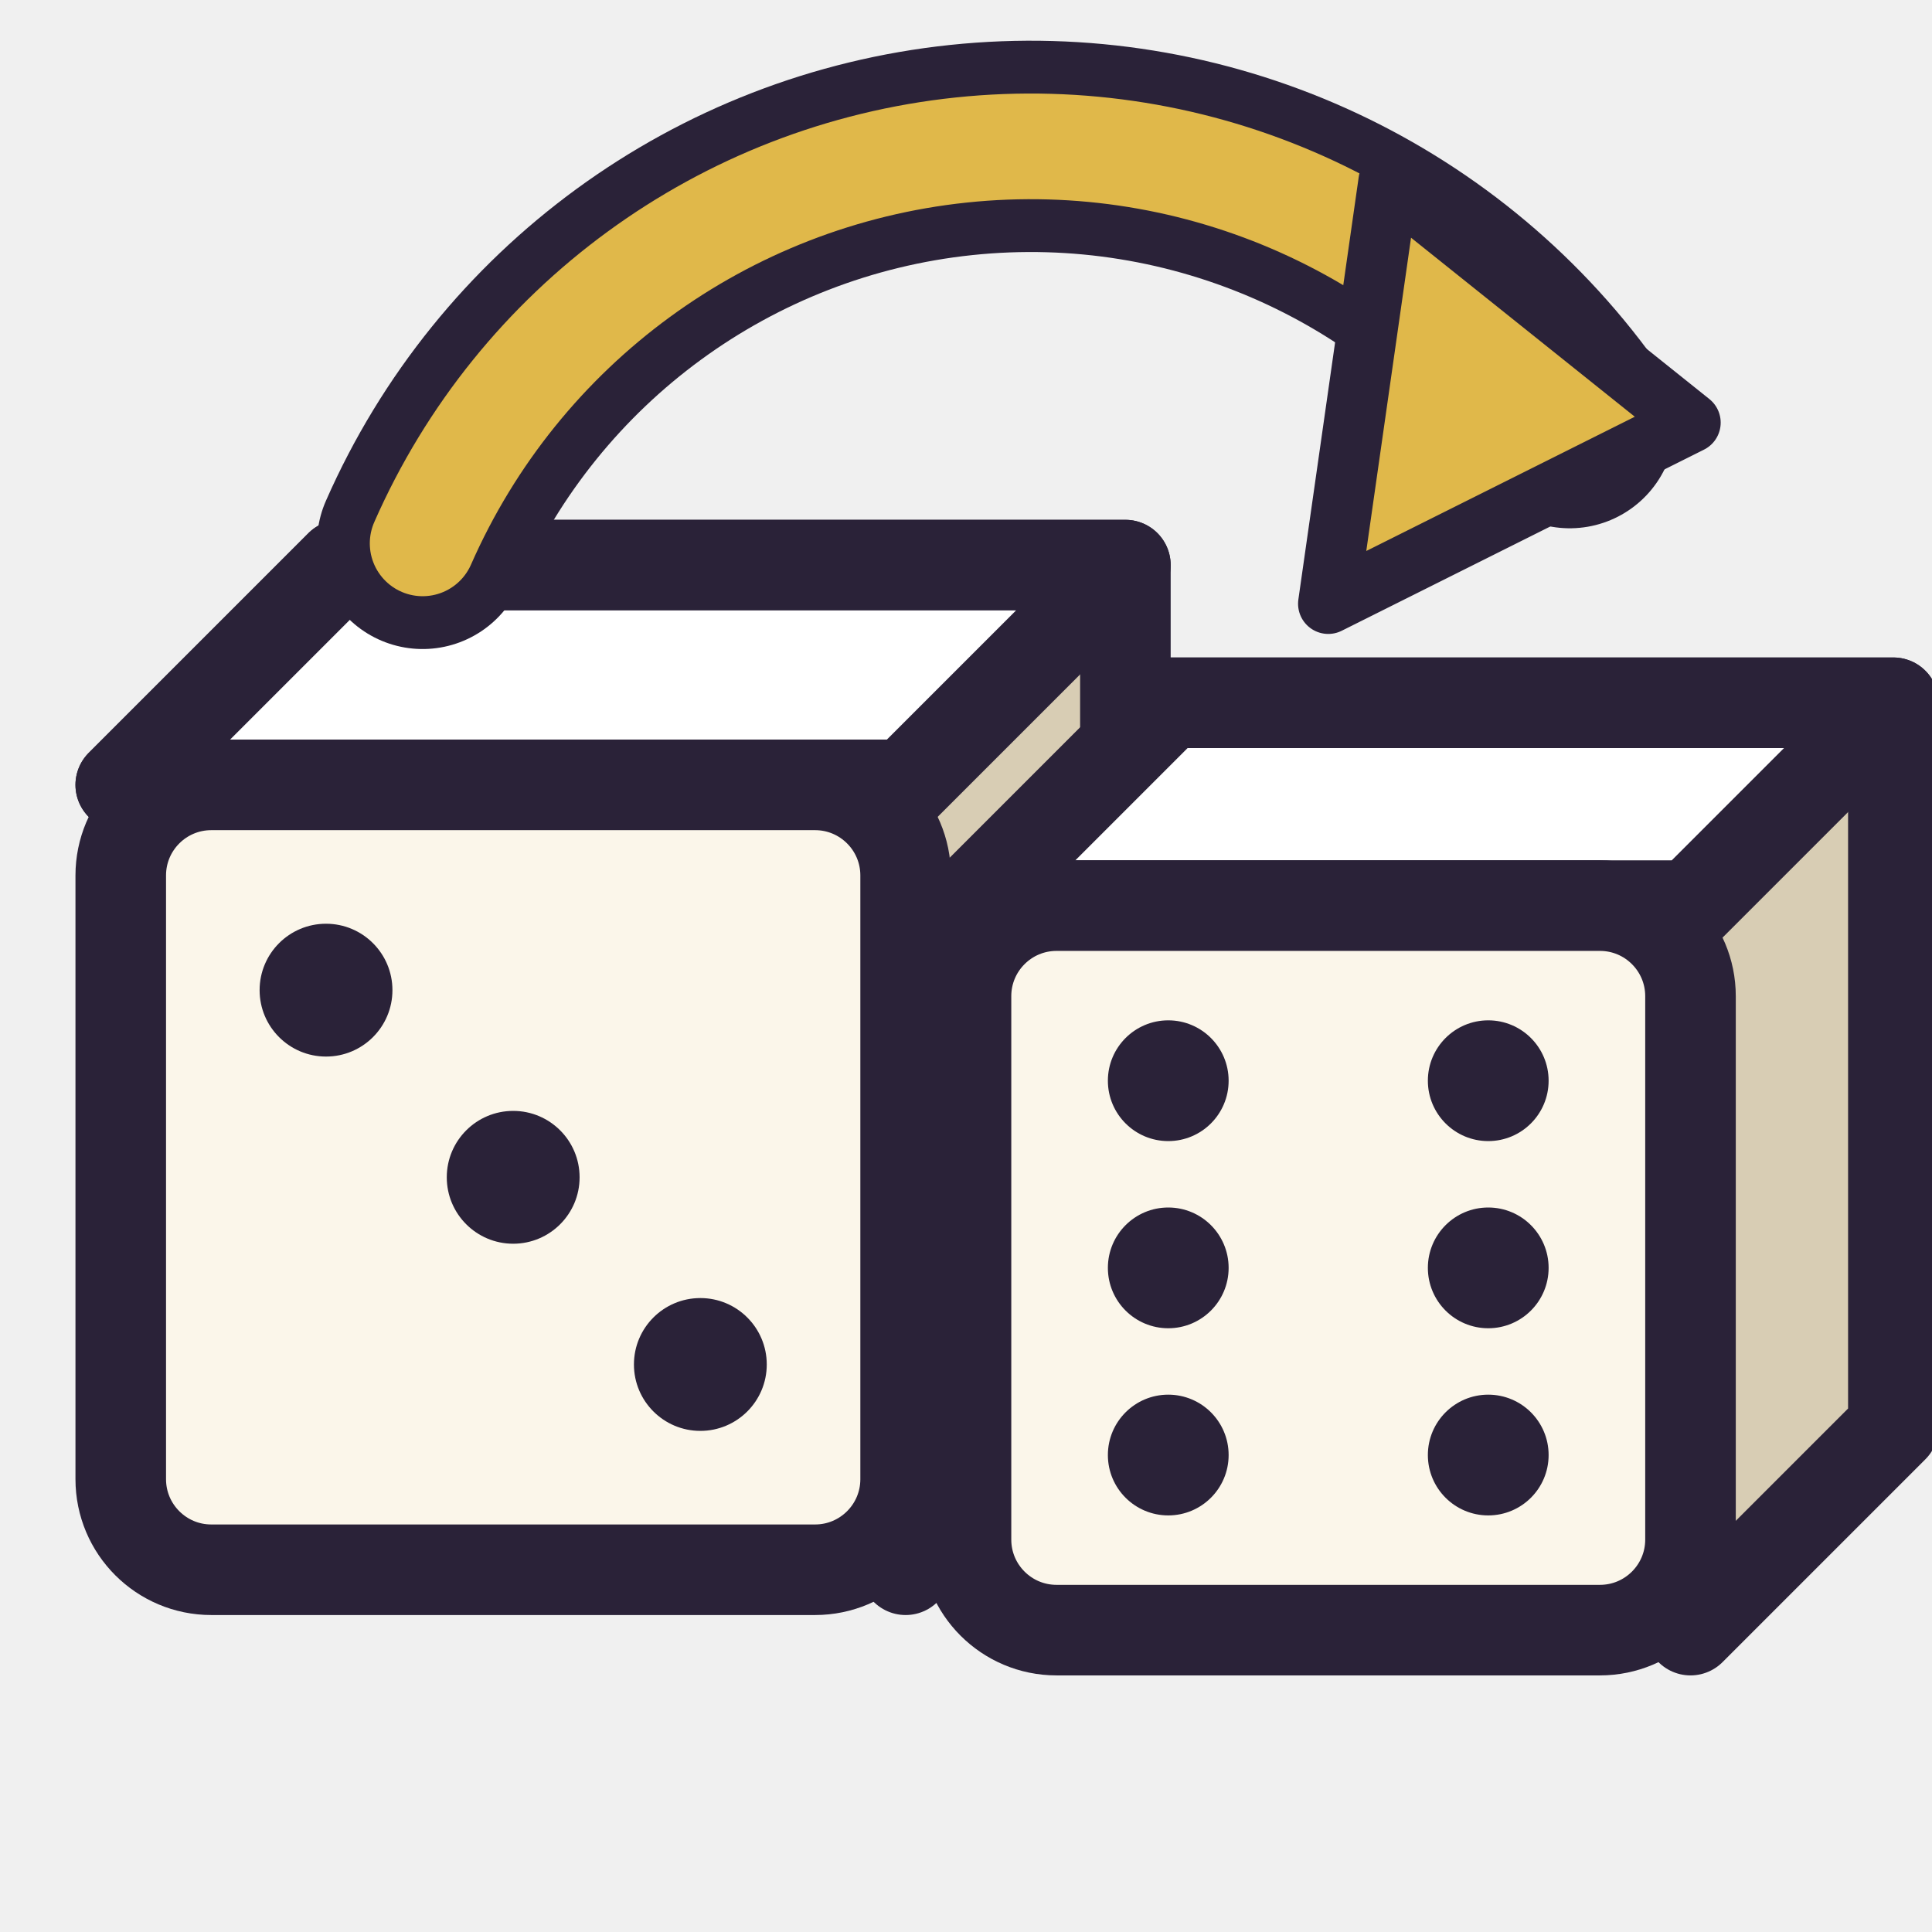
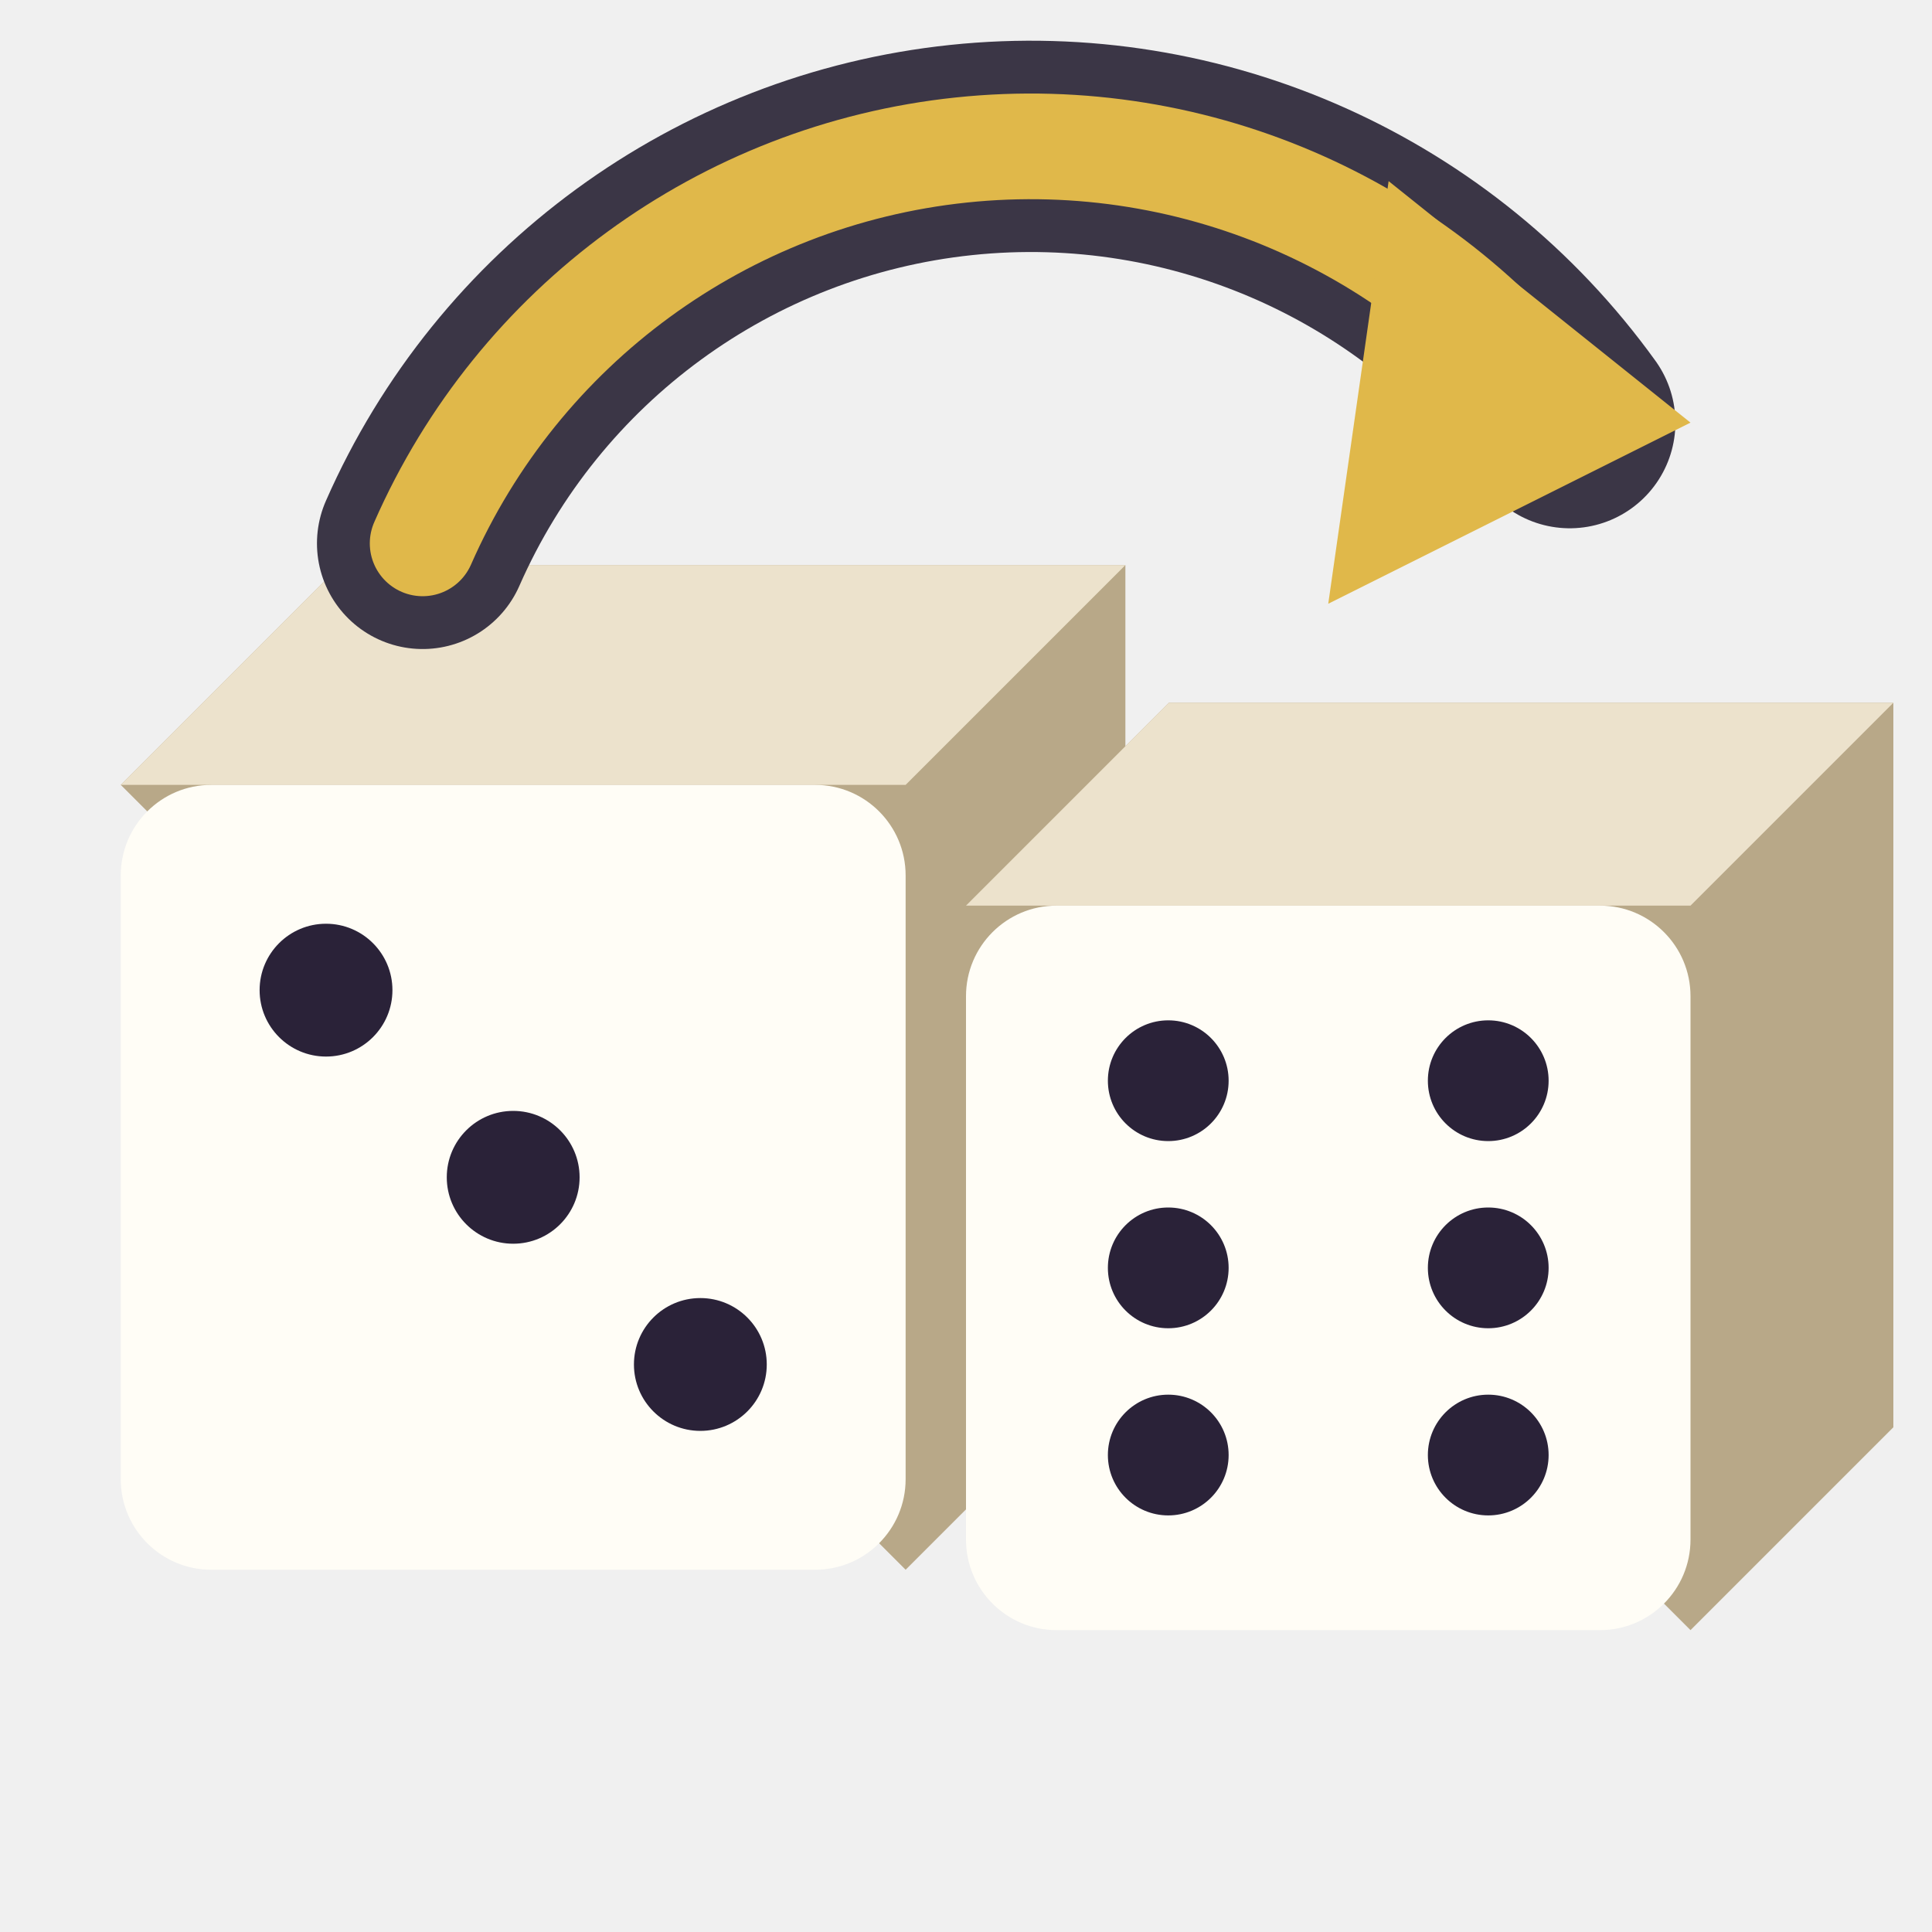
<svg xmlns="http://www.w3.org/2000/svg" viewBox="0 0 64 64">
-   <g stroke="#2a2238" stroke-width="3" stroke-linejoin="round" stroke-linecap="round">
-     <path d="M4 26 L11.28 18.72 H37.28 V44.72 L30 52 Z" fill="#d8cdb4" />
-     <path d="M4 26 L11.28 18.72 H37.28 L30 26 Z" fill="#ffffff" />
-     <rect x="4" y="26" width="26" height="26" rx="3" fill="#fbf6ea" />
+   <g>
+     <path d="M4 26 L11.28 18.72 H37.28 V44.72 L30 52 Z" fill="#b8a888" />
+     <path d="M4 26 L11.28 18.72 H37.28 L30 26 Z" fill="#ece2cc" />
+     <rect x="4" y="26" width="26" height="26" rx="3" fill="#fffdf6" />
  </g>
  <circle cx="10.8" cy="32.8" r="2.2" fill="#2a2238" />
  <circle cx="17.0" cy="39.0" r="2.2" fill="#2a2238" />
  <circle cx="23.2" cy="45.2" r="2.2" fill="#2a2238" />
-   <g stroke="#2a2238" stroke-width="3" stroke-linejoin="round" stroke-linecap="round">
-     <path d="M32 30 L38.72 23.28 H62.72 V47.28 L56 54 Z" fill="#d8cdb4" />
-     <path d="M32 30 L38.72 23.28 H62.72 L56 30 Z" fill="#ffffff" />
-     <rect x="32" y="30" width="24" height="24" rx="3" fill="#fbf6ea" />
+   <g>
+     <path d="M32 30 L38.72 23.28 H62.72 V47.28 L56 54 Z" fill="#b8a888" />
+     <path d="M32 30 L38.72 23.28 H62.72 L56 30 Z" fill="#ece2cc" />
+     <rect x="32" y="30" width="24" height="24" rx="3" fill="#fffdf6" />
  </g>
  <circle cx="38.7" cy="35.8" r="2.0" fill="#2a2238" />
  <circle cx="49.3" cy="35.8" r="2.0" fill="#2a2238" />
  <circle cx="38.7" cy="42.0" r="2.0" fill="#2a2238" />
  <circle cx="49.3" cy="42.0" r="2.0" fill="#2a2238" />
  <circle cx="38.7" cy="48.2" r="2.0" fill="#2a2238" />
  <circle cx="49.3" cy="48.2" r="2.0" fill="#2a2238" />
-   <path d="M14 18 A22 22 0 0 1 52 14" fill="none" stroke="#2a2238" stroke-width="7" stroke-linecap="round" />
+   <path d="M14 18 A22 22 0 0 1 52 14" fill="none" stroke="#3b3646" stroke-width="7" stroke-linecap="round" stroke-linejoin="round" />
  <path d="M14 18 A22 22 0 0 1 52 14" fill="none" stroke="#e0b84a" stroke-width="3.5" stroke-linecap="round" />
-   <path d="M46 6 L56 14 L44 20 Z" fill="#e0b84a" stroke="#2a2238" stroke-width="2" stroke-linejoin="round" stroke-linecap="round" />
+   <path d="M46 6 L56 14 L44 20 Z" fill="#e0b84a" />
</svg>
